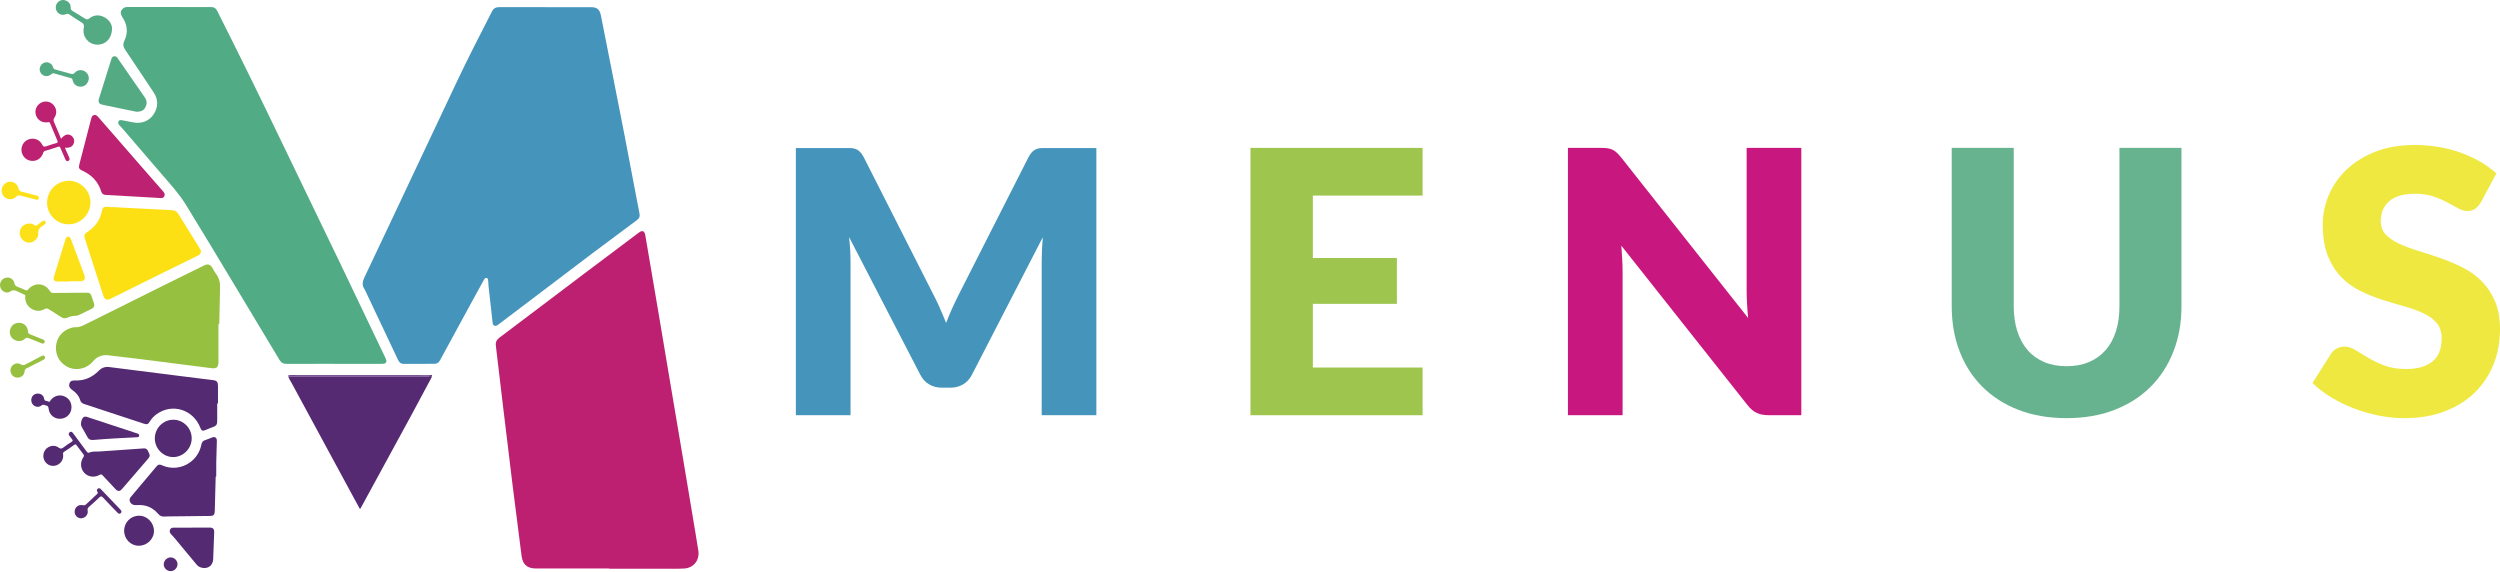
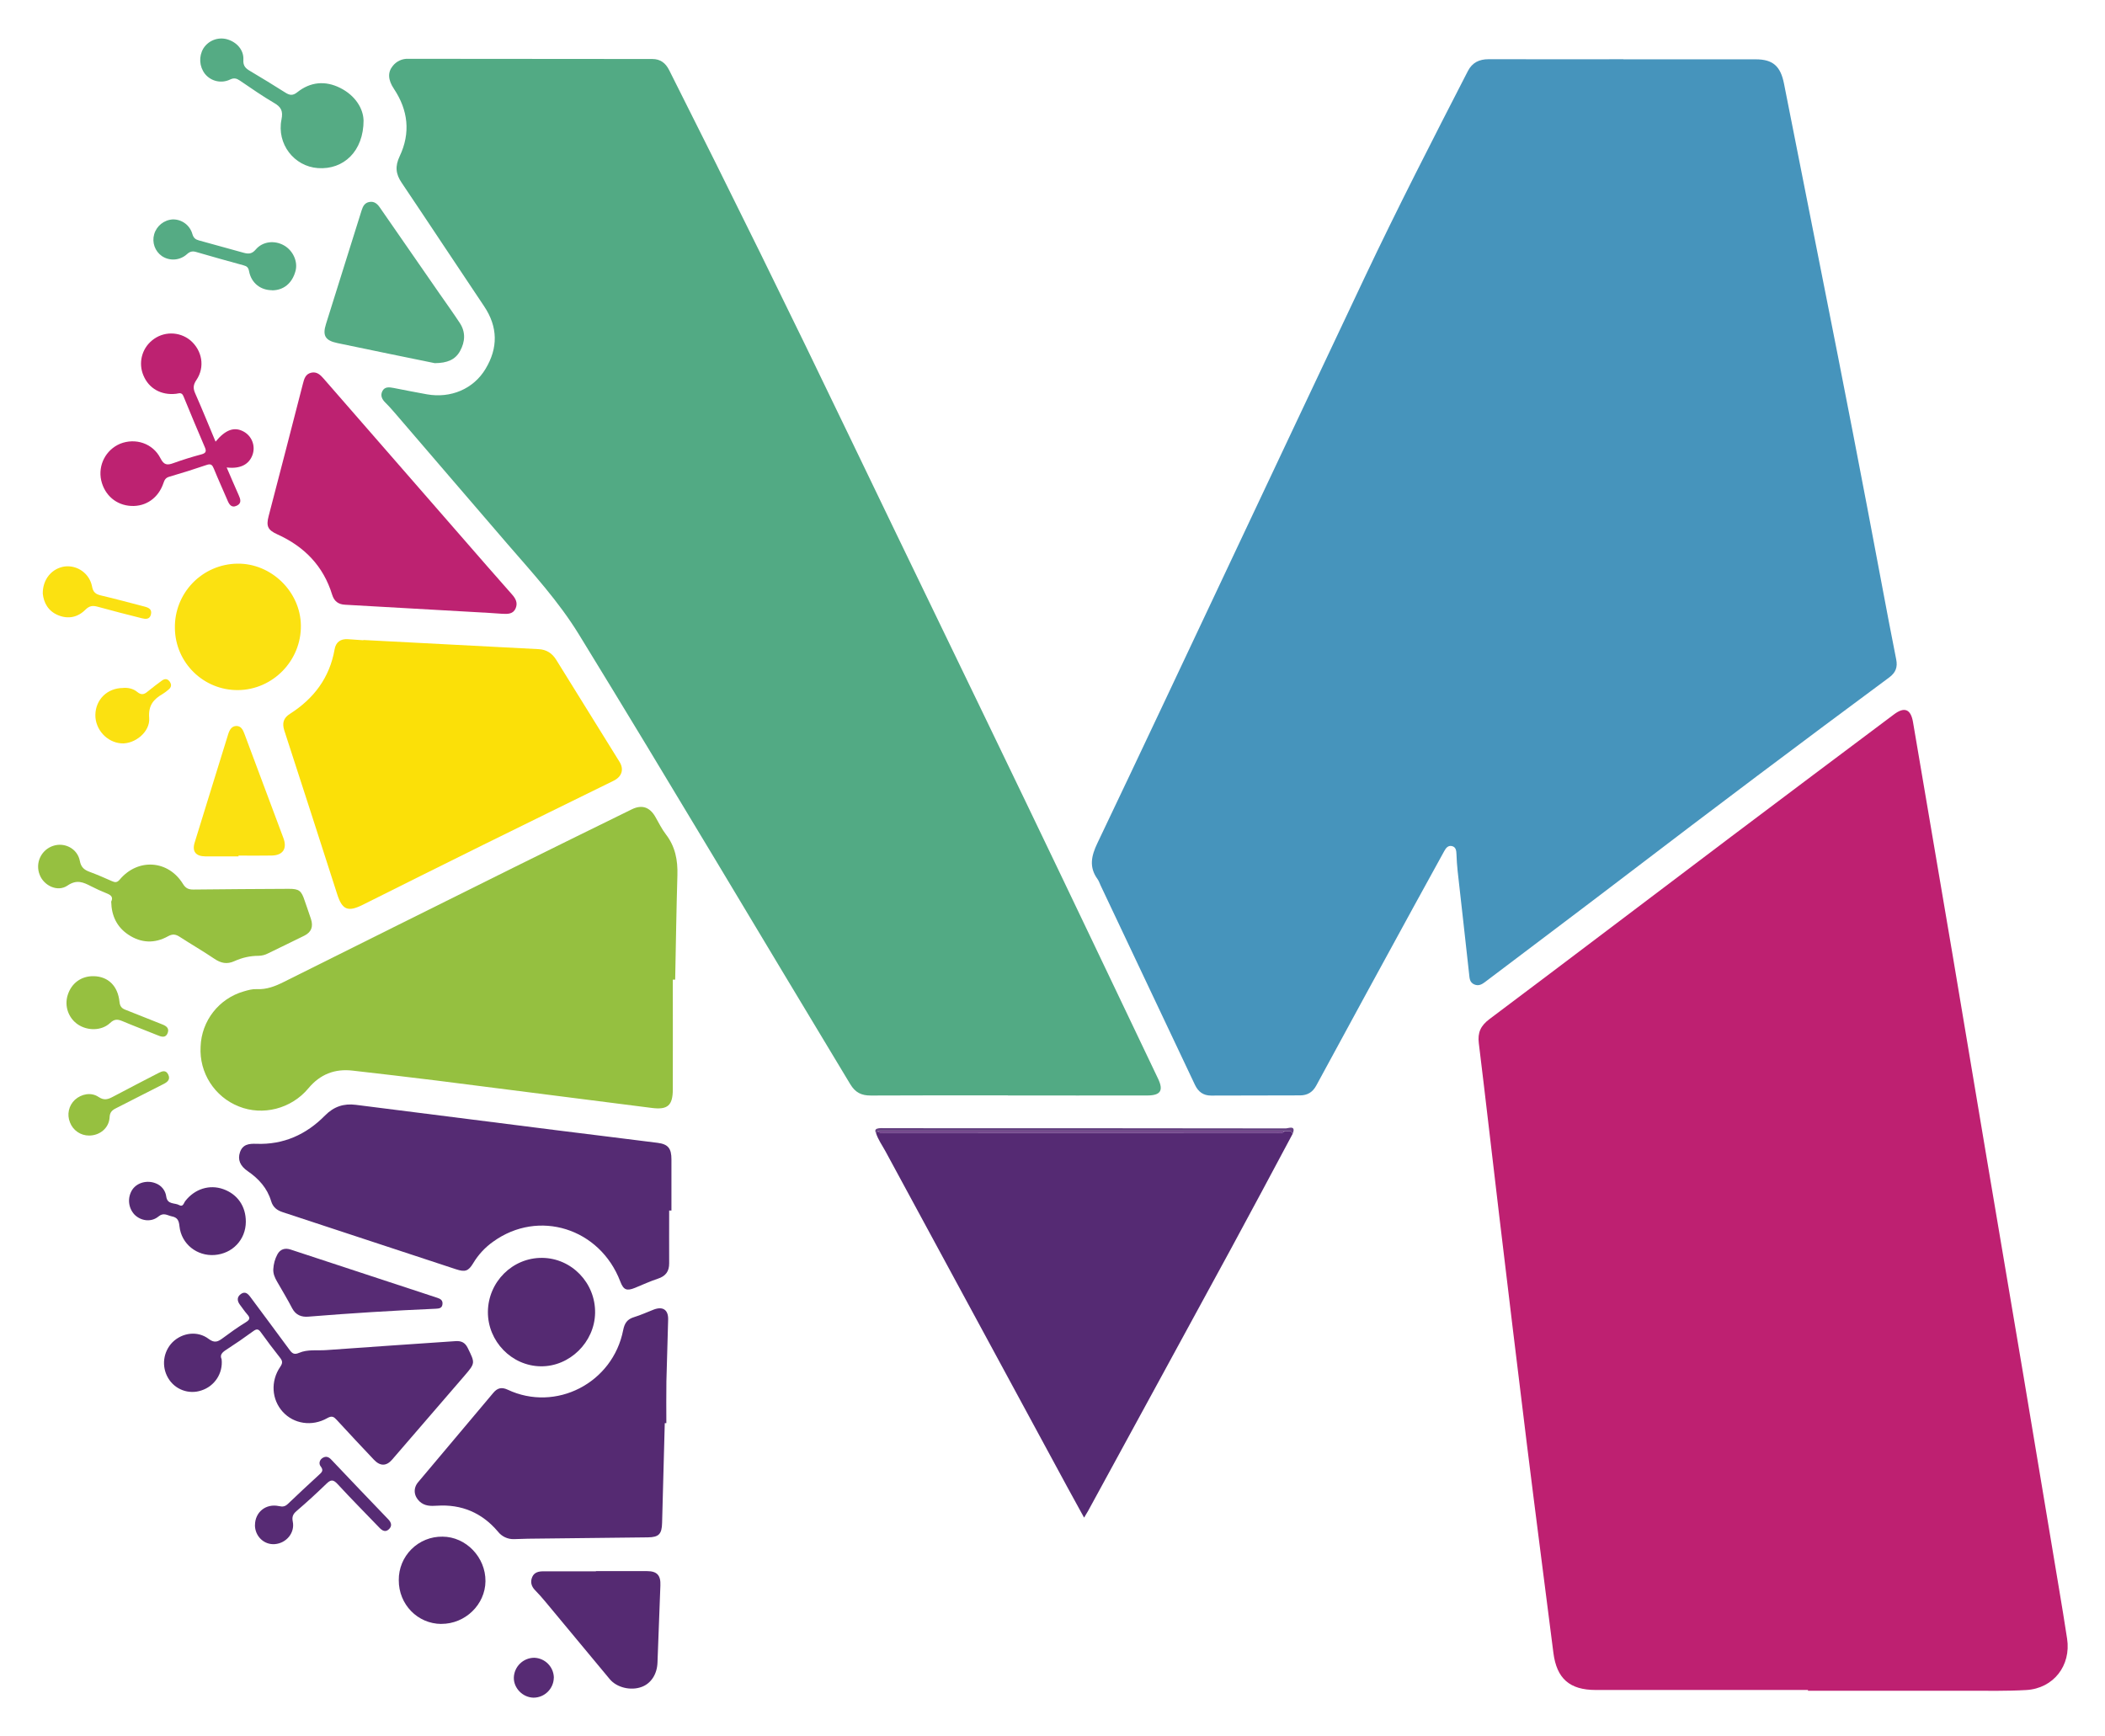
- <svg xmlns="http://www.w3.org/2000/svg" id="Layer_1" data-name="Layer 1" viewBox="0 0 1633.38 373.15">
-   <defs>
-     <style>
-       .cls-1 {
-         fill: #9ec54d;
-       }
- 
-       .cls-1, .cls-2, .cls-3, .cls-4, .cls-5, .cls-6, .cls-7, .cls-8, .cls-9, .cls-10, .cls-11, .cls-12, .cls-13, .cls-14, .cls-15, .cls-16, .cls-17, .cls-18, .cls-19 {
-         stroke-width: 0px;
-       }
- 
-       .cls-2 {
-         fill: #552a73;
-       }
- 
-       .cls-3 {
-         fill: #654080;
-       }
- 
-       .cls-4 {
-         fill: #96c03f;
-       }
- 
-       .cls-5 {
-         fill: #51ab84;
-       }
- 
-       .cls-6 {
-         fill: #542a73;
-       }
- 
-       .cls-7 {
-         fill: #542a72;
-       }
- 
-       .cls-8 {
-         fill: #54ab83;
-       }
- 
-       .cls-9 {
-         fill: #97c040;
-       }
- 
-       .cls-10 {
-         fill: #562b74;
-       }
- 
-       .cls-11 {
-         fill: #c91780;
-       }
- 
-       .cls-12 {
-         fill: #602c7e;
-       }
- 
-       .cls-13 {
-         fill: #be2071;
-       }
- 
-       .cls-14 {
-         fill: #eee840;
-       }
- 
-       .cls-15 {
-         fill: #4594bb;
-       }
- 
-       .cls-16 {
-         fill: #fce013;
-       }
- 
-       .cls-17 {
-         fill: #68b38f;
-       }
- 
-       .cls-18 {
-         fill: #bd2171;
-       }
- 
-       .cls-19 {
-         fill: #fce118;
-       }
-     </style>
-   </defs>
-   <g>
-     <path class="cls-15" d="M356.48,4.69c9.93,0,19.85,0,29.78,0,3.83,0,5.57,1.51,6.35,5.47,2.91,14.72,5.82,29.44,8.74,44.16,4.52,22.73,8.95,45.47,13.21,68.25,1.07,5.7,2.15,11.39,3.28,17.07.35,1.74-.1,2.96-1.56,4.05-19.83,14.67-39.53,29.5-59.14,44.47-10.52,8.03-21.1,15.97-31.65,23.96-.77.59-1.53,1.06-2.54.62-1.04-.46-1.05-1.37-1.15-2.33-.84-7.72-1.72-15.44-2.58-23.16-.14-1.27-.22-2.54-.27-3.82-.03-.8-.12-1.59-1.02-1.8-.89-.2-1.36.46-1.74,1.15-2.26,4.12-4.54,8.23-6.79,12.35-7.34,13.44-14.68,26.88-21.97,40.35-.82,1.51-1.99,2.21-3.63,2.22-6.68.02-13.35.03-20.03.04-1.77,0-2.9-.87-3.64-2.45-7.05-14.94-14.13-29.87-21.2-44.81-.22-.47-.38-.99-.68-1.41-1.97-2.7-1.42-5.22-.05-8.09,9.94-20.83,19.75-41.73,29.6-62.6,10.17-21.56,20.32-43.12,30.52-64.67,7.39-15.62,15.29-31,23.19-46.37.99-1.93,2.55-2.68,4.67-2.68,10.1.03,20.2.01,30.3.01h0Z" />
-     <path class="cls-13" d="M398,371.42c-15.91,0-31.81,0-47.72,0-5.89,0-8.79-2.57-9.53-8.36-1.98-15.59-4.01-31.17-5.94-46.76-2.14-17.32-4.22-34.65-6.29-51.98-1.53-12.78-2.97-25.57-4.54-38.35-.3-2.41.42-3.95,2.41-5.44,18.2-13.65,36.31-27.42,54.47-41.12,12.14-9.16,24.3-18.27,36.47-27.39,2.37-1.78,3.79-1.21,4.29,1.73,2.98,17.43,5.94,34.86,8.89,52.29,2.62,15.49,5.19,30.99,7.8,46.48,2.72,16.18,5.48,32.35,8.2,48.53,2.66,15.83,5.3,31.67,7.93,47.51.63,3.77,1.26,7.55,1.83,11.33.92,6.04-3.05,11.17-9.16,11.54-4.4.26-8.82.16-13.23.16-11.96.02-23.92,0-35.88,0v-.17Z" />
-     <path class="cls-5" d="M218.09,237.7c-10.27,0-20.55-.03-30.82.03-2.13.01-3.5-.66-4.65-2.57-20.36-33.71-40.43-67.6-61.03-101.16-4.55-7.42-10.4-13.79-16.05-20.33-8.38-9.71-16.72-19.46-25.08-29.18-.76-.88-1.52-1.76-2.35-2.57-.79-.77-1.2-1.64-.68-2.64.53-1.01,1.55-.86,2.48-.69,2.51.48,5.01,1,7.52,1.44,5.34.94,10.47-1.18,13.2-5.74,2.82-4.68,2.79-9.41-.33-14.06-6.21-9.25-12.33-18.55-18.55-27.79-1.34-1.98-1.51-3.7-.44-5.96,2.48-5.23,1.91-10.36-1.31-15.18-1.33-1.99-1.41-3.7-.25-5.12.89-1.11,2.06-1.62,3.5-1.61,18.28.02,36.57.03,54.85.04,1.84,0,3,.9,3.81,2.51,13.8,27.33,27.28,54.82,40.55,82.42,13.29,27.65,26.7,55.24,39.99,82.88,9.85,20.48,19.61,41.01,29.4,61.52,1.27,2.66.58,3.77-2.42,3.78-10.45.02-20.9,0-31.35,0v-.02Z" />
-     <path class="cls-4" d="M142.73,211.66c0,8.24.02,16.48,0,24.71-.01,3.58-1.15,4.6-4.66,4.16-16.16-2.05-32.32-4.13-48.48-6.17-6.27-.79-12.55-1.5-18.82-2.23-4.05-.47-7.35.81-10,3.99-3.84,4.61-10.27,6.22-15.62,4.07-5.5-2.21-8.88-7.49-8.61-13.44.27-5.91,4.06-10.78,9.71-12.44.94-.28,1.94-.56,2.89-.51,2.25.12,4.18-.65,6.12-1.62,17.17-8.57,34.35-17.13,51.54-25.66,8.88-4.41,17.79-8.78,26.69-13.15,2.25-1.11,4.01-.54,5.28,1.63.79,1.35,1.47,2.79,2.42,4.02,2.1,2.73,2.67,5.8,2.57,9.16-.23,7.83-.34,15.66-.5,23.49-.18,0-.36,0-.53,0Z" />
-     <path class="cls-2" d="M282.1,246.37c-4.62,8.63-9.2,17.27-13.88,25.87-10.68,19.65-21.4,39.27-32.1,58.91-.25.45-.53.89-.91,1.51-1.29-2.35-2.52-4.57-3.72-6.79-13.65-25.2-27.3-50.39-40.94-75.6-.74-1.37-1.68-2.64-2.14-4.15.13-.12.26-.25.4-.37.5.6,1.19.33,1.79.34,29.25.02,58.51.02,87.76,0,.66,0,1.4.29,1.97-.33.62.11,1.48-.46,1.77.62Z" />
-     <path class="cls-16" d="M73.14,135.28c13.14.69,26.29,1.37,39.43,2.06,1.76.09,3.03.92,3.96,2.43,4.72,7.64,9.46,15.26,14.2,22.89,1.06,1.7.57,3.35-1.32,4.28-9.72,4.79-19.46,9.54-29.17,14.34-9.1,4.5-18.18,9.02-27.25,13.56-3.34,1.67-4.61,1.13-5.74-2.4-3.94-12.28-7.9-24.56-11.89-36.83-.52-1.61-.2-2.79,1.25-3.71,5.39-3.43,8.95-8.13,10.07-14.54.28-1.59,1.33-2.38,2.99-2.26,1.16.08,2.31.16,3.47.24,0-.02,0-.03,0-.05Z" />
-     <path class="cls-6" d="M141.91,263.61c0,3.95-.02,7.89,0,11.84.01,1.82-.77,2.89-2.52,3.47-1.76.57-3.45,1.36-5.16,2.06-1.89.77-2.59.47-3.31-1.42-4.57-11.99-18.38-16.33-28.59-8.96-1.8,1.3-3.32,2.89-4.47,4.81-1.09,1.82-1.82,2.07-3.89,1.39-12.98-4.28-25.97-8.56-38.95-12.83-1.3-.43-2.2-1.1-2.62-2.5-.86-2.9-2.79-5.03-5.25-6.72-1.73-1.19-2.32-2.61-1.75-4.27.61-1.8,2.05-1.95,3.67-1.89,6.11.23,11.23-2.08,15.45-6.37,1.98-2.01,4.22-2.74,6.92-2.4,15.03,1.9,30.05,3.81,45.08,5.71,7.6.96,15.2,1.87,22.8,2.84,2.38.3,3.11,1.28,3.1,3.74-.01,3.83,0,7.66,0,11.49-.17,0-.34,0-.51,0Z" />
-     <path class="cls-7" d="M140.92,311.41c-.2,7.48-.41,14.96-.6,22.45-.06,2.49-.73,3.21-3.2,3.24-8.99.1-17.99.2-26.99.3-1.04.01-2.09.09-3.13.1-1.48.02-2.63-.55-3.61-1.71-3.57-4.22-8.16-6.17-13.68-5.81-1.43.09-2.77.11-3.91-.94-1.31-1.21-1.5-2.97-.35-4.34,5.63-6.71,11.29-13.4,16.92-20.11.9-1.08,1.86-1.34,3.21-.71,10.83,5.11,23.65-1.47,25.99-13.39.31-1.58.93-2.47,2.46-2.93,1.49-.45,2.92-1.11,4.38-1.68,2.06-.8,3.32.02,3.27,2.21-.1,4.64-.29,9.28-.39,13.92-.06,3.13-.01,6.26-.01,9.4-.12,0-.24,0-.36,0Z" />
-     <path class="cls-18" d="M100.27,129.12c-10.06-.57-20.65-1.18-31.25-1.77-1.52-.08-2.44-.79-2.9-2.27-1.98-6.45-6.27-10.83-12.34-13.57-2.13-.97-2.53-1.83-1.94-4.09,2.59-9.92,5.16-19.84,7.71-29.77.28-1.1.56-2.17,1.85-2.48,1.27-.3,2.07.48,2.81,1.33,10.48,12.02,20.95,24.05,31.44,36.07,3.62,4.15,7.23,8.31,10.89,12.43.85.95,1.36,1.91.86,3.13-.55,1.33-1.77,1.32-2.96,1.26-1.22-.07-2.43-.16-4.18-.28Z" />
-     <path class="cls-7" d="M41.27,297.07c.27,3.23-1.55,5.98-4.53,6.98-2.89.97-5.97-.18-7.52-2.82-1.52-2.58-1.09-5.95,1.01-8.02,2.2-2.16,5.63-2.63,8.12-.75,1.29.97,2.03.68,3.09-.1,1.72-1.28,3.47-2.54,5.3-3.66,1.02-.62.9-1.08.24-1.82-.57-.65-1.05-1.38-1.58-2.08-.66-.87-.73-1.76.2-2.43.93-.67,1.56-.11,2.15.69,2.92,3.97,5.9,7.9,8.8,11.88.6.82,1.07,1.12,2.11.67,1.97-.85,4.13-.47,6.2-.63,9.66-.71,19.34-1.34,29-2.01,1.31-.09,2.16.3,2.77,1.56,1.64,3.36,1.71,3.36-.76,6.23-5.41,6.3-10.84,12.57-16.26,18.85-1.3,1.51-2.7,1.51-4.12,0-2.79-2.95-5.57-5.92-8.32-8.91-.65-.71-1.08-1.02-2.13-.43-3.45,1.97-7.56,1.31-10.03-1.41-2.49-2.75-2.78-6.88-.55-10.13.59-.86.51-1.33-.09-2.07-1.48-1.86-2.89-3.77-4.29-5.7-.5-.69-.88-.83-1.65-.27-2.01,1.48-4.07,2.88-6.16,4.24-.88.57-1.46,1.14-1,2.11Z" />
-     <path class="cls-9" d="M16.42,194.17c.56-1.12-.1-1.55-1.02-1.92-1.18-.47-2.35-1-3.48-1.58-1.75-.9-3.21-1.59-5.31-.16-2.23,1.53-5.34.02-6.27-2.46-1.01-2.68.34-5.57,3.03-6.47,2.6-.87,5.5.63,6.02,3.4.28,1.46,1.02,2.01,2.23,2.46,1.68.62,3.34,1.34,4.98,2.07.72.32,1.17.35,1.76-.35,4.08-4.86,10.91-4.4,14.22.98.62,1.01,1.27,1.27,2.36,1.26,7.14-.08,14.27-.12,21.41-.16,2.34-.01,2.86.41,3.6,2.68.45,1.37.97,2.73,1.41,4.11.56,1.73.08,2.97-1.51,3.76-2.7,1.34-5.42,2.64-8.12,3.96-.69.34-1.4.56-2.17.56-1.89,0-3.71.42-5.4,1.19-1.69.78-3.05.47-4.53-.53-2.54-1.72-5.21-3.26-7.78-4.93-.91-.59-1.61-.7-2.65-.12-2.98,1.66-6.03,1.54-8.89-.35-2.61-1.73-3.8-4.28-3.87-7.39Z" />
-     <path class="cls-8" d="M89.2,73.02c-3.13-.64-6.82-1.39-10.5-2.15-3.8-.79-7.6-1.58-11.4-2.37-2.73-.57-3.39-1.67-2.56-4.3,2.68-8.51,5.36-17.02,8.01-25.54.3-.97.73-1.73,1.77-1.9,1.05-.18,1.74.4,2.31,1.22,4.45,6.44,8.91,12.87,13.37,19.3,1.55,2.24,3.15,4.45,4.64,6.73,1.33,2.04,1.19,4.19.05,6.27-1.09,1.99-2.91,2.71-5.67,2.74Z" />
-     <path class="cls-19" d="M44.92,146.55c-7.73.06-14.08-6.18-14.16-13.93-.09-7.96,6.1-14.37,14.01-14.51,7.62-.13,14.22,6.27,14.32,13.88.11,7.92-6.29,14.5-14.17,14.56Z" />
-     <path class="cls-7" d="M125.44,344.69c3.83,0,7.66,0,11.48,0,2.26,0,3.11.94,3.02,3.22-.23,5.79-.45,11.59-.66,17.38-.09,2.57-1.43,4.67-3.57,5.45-2.45.9-5.58.14-7.16-1.75-4.82-5.79-9.63-11.6-14.45-17.39-.74-.89-1.51-1.77-2.32-2.59-.88-.89-1.14-1.92-.65-3.02.45-1.02,1.42-1.26,2.48-1.25,3.94.01,7.89,0,11.83,0v-.05Z" />
-     <path class="cls-18" d="M39.91,90.67c2.25-2.72,4.22-3.39,6.28-2.28,1.86,1,2.73,3.22,2.04,5.21-.76,2.2-2.77,3.25-5.83,2.88.93,2.14,1.79,4.18,2.7,6.21.42.92.71,1.84-.41,2.38-1.25.6-1.74-.31-2.15-1.3-1-2.34-2.06-4.66-3.02-7.02-.34-.83-.64-1.18-1.62-.84-2.79.96-5.61,1.83-8.44,2.66-.8.24-1.04.73-1.28,1.43-1.13,3.34-3.92,5.29-7.23,5.13-3.36-.16-5.98-2.38-6.76-5.74-.78-3.39,1.06-6.96,4.24-8.24,3.45-1.39,7.39-.11,9.09,3.27.78,1.54,1.53,1.58,2.9,1.08,2.07-.75,4.17-1.4,6.3-1.97.99-.26,1.17-.66.8-1.54-1.63-3.84-3.27-7.67-4.83-11.53-.4-1-1.04-.62-1.69-.55-3.32.37-6.1-1.2-7.31-4.11-1.17-2.82-.41-5.94,1.91-7.88,2.51-2.1,6.19-2.11,8.64-.03,2.67,2.27,3.33,6.02,1.35,8.93-.72,1.07-.76,1.86-.27,2.98,1.56,3.53,3.01,7.11,4.58,10.86Z" />
-     <path class="cls-7" d="M113.34,274.24c6.64.05,12.02,5.65,11.91,12.39-.11,6.57-5.71,12.08-12.21,12-6.56-.08-11.94-5.64-11.89-12.26.06-6.73,5.53-12.18,12.18-12.13Z" />
-     <path class="cls-8" d="M73.19,18.36c.02,7.01-4.51,11.2-10.27,10.79-5.36-.38-9.29-5.44-8.19-10.93.38-1.89-.06-2.79-1.64-3.71-2.65-1.55-5.17-3.32-7.71-5.04-.73-.49-1.29-.67-2.19-.25-2.08.97-4.3.39-5.67-1.26-1.26-1.53-1.42-4.02-.36-5.71,1.12-1.77,3.29-2.63,5.27-2.09,2.21.6,3.87,2.42,3.73,4.64-.09,1.42.55,1.95,1.55,2.54,2.64,1.57,5.27,3.16,7.86,4.81.97.62,1.67.78,2.71-.06,2.95-2.35,6.29-2.65,9.63-.98,3.45,1.72,5.19,4.67,5.27,7.25Z" />
-     <path class="cls-19" d="M45.07,183.94c-2.49,0-4.99.01-7.48,0-2.13-.01-3.01-1.1-2.38-3.12,2.49-8.13,5.04-16.24,7.54-24.37.3-.98.8-1.8,1.82-1.83,1.06-.03,1.5.86,1.84,1.79,2.9,7.81,5.83,15.61,8.75,23.41.89,2.38-.1,3.89-2.62,3.94-2.49.05-4.99.01-7.48.01,0,.06,0,.11,0,.17Z" />
-     <path class="cls-10" d="M52.89,276.77c.07-1.17.37-2.3.92-3.31.63-1.17,1.7-1.51,2.97-1.09,10.99,3.62,21.98,7.24,32.98,10.85.74.24,1.27.57,1.17,1.44-.1.94-.79.98-1.53,1.02-9.55.46-19.1.96-28.64,1.78-1.51.13-2.81-.34-3.61-1.86-1.07-2.05-2.27-4.03-3.42-6.04-.5-.87-.9-1.75-.84-2.79Z" />
-     <path class="cls-7" d="M90.68,356.57c-5.34-.02-9.6-4.39-9.57-9.85.03-5.52,4.33-9.8,9.83-9.78,5.28.02,9.72,4.64,9.66,10.04-.06,5.25-4.56,9.6-9.92,9.58Z" />
-     <path class="cls-7" d="M46.71,266.11c-.01,4.02-2.97,7.17-7.01,7.48-3.97.3-7.49-2.46-7.91-6.45-.13-1.28-.43-1.98-1.73-2.24-1.01-.21-1.83-.93-2.99.03-1.62,1.35-3.95,1.02-5.39-.41-1.43-1.44-1.65-3.92-.5-5.61,1.1-1.62,3.36-2.21,5.28-1.43,1.38.56,2.16,1.63,2.36,3,.27,1.84,1.93,1.33,2.93,1.9.86.49,1.01-.5,1.36-.94,2.12-2.71,5.42-3.76,8.52-2.66,3.21,1.14,5.09,3.86,5.08,7.34Z" />
-     <path class="cls-8" d="M52.59,56.62c-2.6-.02-4.65-1.64-5.15-4.27-.16-.86-.5-1.14-1.26-1.34-3.57-.97-7.14-1.98-10.7-3.01-.81-.23-1.36-.07-2.01.51-1.66,1.46-3.95,1.57-5.63.43-1.57-1.07-2.27-3.06-1.74-4.9.56-1.91,2.28-3.29,4.2-3.35,1.91-.07,3.81,1.24,4.4,3.31.26.89.72,1.21,1.48,1.42,3.35.92,6.69,1.84,10.04,2.77,1.05.29,1.85.3,2.71-.72,1.57-1.86,4.25-2.13,6.35-.94,2.04,1.15,3.17,3.63,2.61,5.74-.73,2.77-2.7,4.39-5.31,4.37Z" />
-     <path class="cls-10" d="M48.77,334.36c0-2.92,2.44-4.93,5.4-4.29.84.18,1.36.11,1.98-.48,2.3-2.21,4.65-4.37,6.99-6.53.61-.56,1.16-.97.4-1.93-.47-.59-.29-1.49.51-1.94.69-.39,1.29-.2,1.85.4,4.27,4.5,8.55,9,12.86,13.47.75.78.86,1.55.08,2.25-.76.69-1.47.28-2.1-.39-3.13-3.27-6.33-6.47-9.39-9.8-1.01-1.1-1.57-1.02-2.57-.03-2.15,2.11-4.4,4.12-6.68,6.1-.78.68-1.05,1.28-.83,2.36.51,2.52-1.44,4.86-4.03,5.07-2.42.2-4.47-1.76-4.48-4.27Z" />
-     <path class="cls-9" d="M12.5,210.89c3.21.06,5.43,2.15,5.8,5.74.11,1.07.5,1.5,1.41,1.84,2.75,1.06,5.47,2.2,8.22,3.27.92.36,1.6.86,1.21,1.91-.41,1.11-1.27.94-2.16.57-2.68-1.09-5.39-2.11-8.05-3.23-1.05-.44-1.78-.49-2.74.42-1.9,1.79-5.07,1.81-7.27.32-2.11-1.44-3.03-4.1-2.27-6.58.83-2.69,3.06-4.32,5.85-4.26Z" />
-     <path class="cls-19" d="M1.05,124.89c-.05-3.28,2.06-5.74,4.96-6.15,2.73-.38,5.62,1.61,6.12,4.48.23,1.33.83,1.77,2.03,2.05,3.27.76,6.51,1.66,9.77,2.49.93.24,1.71.61,1.45,1.75-.27,1.19-1.22,1.09-2.09.87-3.32-.83-6.63-1.68-9.93-2.59-1.11-.31-1.86-.19-2.75.7-1.69,1.69-3.83,2.15-6.1,1.22-2.28-.94-3.24-2.84-3.46-4.84Z" />
-     <path class="cls-19" d="M19.1,146.06c1.07-.1,2.29.15,3.16.88,1.12.94,1.79.44,2.63-.27.93-.78,1.92-1.49,2.89-2.22.65-.49,1.27-.54,1.8.18.5.69.39,1.3-.26,1.82-.41.33-.81.67-1.25.93-2.11,1.21-3.32,2.61-3.09,5.44.25,3.11-3.22,5.9-6.25,5.71-3.25-.21-5.91-3.13-5.85-6.42.06-3.44,2.66-6.02,6.22-6.04Z" />
-     <path class="cls-9" d="M11.48,246.73c-1.92,0-3.59-1.14-4.31-2.95-.72-1.81-.28-3.87,1.11-5.1,1.47-1.31,3.64-1.75,5.31-.63,1.27.85,2.15.54,3.28-.07,3.37-1.81,6.78-3.53,10.17-5.3.84-.44,1.68-.76,2.21.31.54,1.08-.09,1.68-1.05,2.16-3.57,1.79-7.12,3.65-10.69,5.44-.89.45-1.38.91-1.44,2.06-.13,2.39-2.19,4.08-4.6,4.08Z" />
-     <path class="cls-3" d="M282.1,246.37c-.28-1.08-1.15-.5-1.77-.62-30.51,0-61.02,0-91.52,0-.13.12-.26.25-.4.37-.37-.7.05-.95.64-1.03.46-.06.93-.02,1.39-.02,30.04,0,60.07,0,90.11.05.62,0,2.42-.83,1.55,1.26Z" />
-     <path class="cls-10" d="M115.97,368.67c-.03,2.47-2.15,4.55-4.59,4.48-2.41-.06-4.43-2.12-4.4-4.48.03-2.47,2.17-4.55,4.6-4.49,2.41.06,4.42,2.12,4.4,4.49Z" />
-     <path class="cls-12" d="M188.81,245.75c30.51,0,61.02,0,91.52,0-.57.62-1.31.33-1.97.33-29.25.01-58.51.01-87.76,0-.6,0-1.29.27-1.79-.34Z" />
-   </g>
-   <g>
-     <path class="cls-15" d="M613.87,200.9c1.48,3.28,2.9,6.64,4.26,10.08,1.36-3.52,2.8-6.94,4.31-10.26,1.52-3.32,3.08-6.54,4.68-9.66l44.83-88.32c.8-1.52,1.62-2.7,2.46-3.54.84-.84,1.78-1.46,2.82-1.86,1.04-.4,2.22-.6,3.54-.6h35.54v174.54h-35.72v-100.46c0-4.87.24-10.15.72-15.82l-46.27,89.79c-1.44,2.8-3.38,4.91-5.81,6.35-2.44,1.44-5.21,2.16-8.33,2.16h-5.51c-3.12,0-5.9-.72-8.33-2.16-2.44-1.44-4.38-3.56-5.81-6.35l-46.51-89.91c.32,2.8.56,5.57.72,8.33.16,2.76.24,5.29.24,7.61v100.46h-35.72V96.74h35.54c1.32,0,2.5.2,3.54.6,1.04.4,1.98,1.02,2.82,1.86s1.66,2.02,2.46,3.54l44.96,88.68c1.6,3.04,3.14,6.2,4.62,9.48Z" />
-     <path class="cls-1" d="M929.45,96.62v31.17h-71.69v40.76h54.9v29.97h-54.9v41.6h71.69v31.17h-112.45V96.62h112.45Z" />
-     <path class="cls-11" d="M1050.17,96.86c1.2.16,2.28.46,3.24.9.96.44,1.88,1.06,2.76,1.86.88.8,1.88,1.88,3,3.24l82.96,104.89c-.32-3.36-.56-6.61-.72-9.77-.16-3.16-.24-6.13-.24-8.93v-92.43h35.72v174.66h-21.1c-3.12,0-5.75-.48-7.91-1.44s-4.24-2.72-6.23-5.27l-82.36-104.06c.24,3.04.44,6.01.6,8.93.16,2.92.24,5.66.24,8.21v93.63h-35.72V96.62h21.34c1.76,0,3.24.08,4.44.24Z" />
-     <path class="cls-17" d="M1350.22,239.27c5.43,0,10.29-.9,14.57-2.7,4.27-1.8,7.89-4.38,10.85-7.73,2.96-3.36,5.21-7.45,6.77-12.29,1.56-4.83,2.34-10.33,2.34-16.48v-103.46h40.52v103.46c0,10.71-1.74,20.54-5.22,29.49-3.48,8.95-8.45,16.66-14.93,23.14-6.47,6.47-14.35,11.51-23.62,15.1-9.27,3.6-19.7,5.39-31.29,5.39s-22.14-1.8-31.41-5.39c-9.27-3.6-17.14-8.63-23.62-15.1-6.47-6.47-11.43-14.19-14.87-23.14-3.44-8.95-5.15-18.78-5.15-29.49v-103.46h40.52v103.34c0,6.16.78,11.65,2.34,16.48,1.56,4.84,3.82,8.95,6.77,12.35,2.96,3.4,6.57,5.99,10.85,7.79,4.27,1.8,9.13,2.7,14.56,2.7Z" />
-     <path class="cls-14" d="M1620.91,132.1c-1.2,1.92-2.46,3.36-3.78,4.32-1.32.96-3.02,1.44-5.1,1.44-1.84,0-3.82-.58-5.93-1.74-2.12-1.16-4.52-2.46-7.19-3.9-2.68-1.44-5.74-2.74-9.17-3.9-3.44-1.16-7.35-1.74-11.75-1.74-7.59,0-13.25,1.62-16.96,4.86-3.72,3.24-5.57,7.61-5.57,13.13,0,3.52,1.12,6.43,3.36,8.75,2.24,2.32,5.17,4.32,8.81,5.99,3.64,1.68,7.79,3.22,12.47,4.62,4.68,1.4,9.45,2.96,14.33,4.68,4.87,1.72,9.65,3.74,14.32,6.05,4.68,2.32,8.83,5.27,12.47,8.87,3.64,3.6,6.57,7.97,8.81,13.13,2.24,5.15,3.36,11.37,3.36,18.64,0,8.07-1.4,15.63-4.2,22.66-2.8,7.03-6.85,13.17-12.17,18.4-5.32,5.24-11.87,9.35-19.66,12.35-7.79,3-16.64,4.5-26.55,4.5-5.43,0-10.97-.56-16.6-1.68s-11.09-2.7-16.36-4.73c-5.27-2.04-10.23-4.45-14.86-7.25-4.64-2.8-8.67-5.91-12.11-9.35l11.99-18.94c.88-1.44,2.12-2.6,3.72-3.48,1.6-.88,3.32-1.32,5.15-1.32,2.4,0,4.81.76,7.25,2.28,2.44,1.52,5.19,3.2,8.27,5.04,3.08,1.84,6.61,3.52,10.61,5.04,3.99,1.52,8.71,2.28,14.15,2.28,7.35,0,13.07-1.62,17.14-4.85,4.08-3.24,6.11-8.37,6.11-15.4,0-4.08-1.12-7.39-3.36-9.95-2.24-2.56-5.18-4.68-8.81-6.35-3.64-1.68-7.77-3.16-12.41-4.44-4.64-1.28-9.39-2.7-14.27-4.26-4.88-1.56-9.63-3.48-14.27-5.75-4.64-2.28-8.77-5.27-12.41-8.99-3.64-3.72-6.58-8.35-8.81-13.91-2.24-5.55-3.36-12.41-3.36-20.56,0-6.55,1.32-12.95,3.96-19.18,2.64-6.23,6.51-11.79,11.63-16.66,5.11-4.87,11.39-8.77,18.82-11.69,7.43-2.92,15.94-4.38,25.54-4.38,5.35,0,10.57.42,15.64,1.26,5.07.84,9.89,2.08,14.45,3.72,4.55,1.64,8.81,3.6,12.77,5.87,3.96,2.28,7.49,4.86,10.61,7.73l-10.07,18.82Z" />
-   </g>
+ <svg xmlns="http://www.w3.org/2000/svg" width="890" height="734" viewBox="554.48 230.72 889.76 733.52">
+   <path fill="#4694bc" d="M1240.65 255.66h55.97c7.2 0 10.47 2.84 11.94 10.29q8.2 41.5 16.43 83c8.5 42.73 16.82 85.47 24.83 128.29a3000 3000 0 0 0 6.16 32.08c.66 3.27-.18 5.57-2.93 7.62a9191 9191 0 0 0-111.16 83.59c-19.77 15.1-39.66 30.01-59.5 45.03-1.44 1.11-2.87 2-4.77 1.17-1.95-.87-1.97-2.58-2.16-4.38-1.58-14.51-3.23-29.02-4.85-43.53a100 100 0 0 1-.5-7.18c-.06-1.5-.23-3-1.92-3.39-1.67-.37-2.56.87-3.27 2.16-4.25 7.75-8.54 15.47-12.76 23.22-13.8 25.26-27.6 50.52-41.3 75.84-1.54 2.84-3.74 4.15-6.82 4.17l-37.65.08c-3.33 0-5.46-1.63-6.85-4.6-13.25-28.09-26.56-56.15-39.84-84.23-.42-.89-.72-1.86-1.28-2.65-3.7-5.08-2.67-9.81-.1-15.2 18.69-39.16 37.13-78.45 55.64-117.68 19.12-40.52 38.2-81.05 57.37-121.56 13.89-29.35 28.74-58.26 43.59-87.16 1.86-3.62 4.8-5.03 8.78-5.03 18.98.05 37.96.01 56.95.01Zm0 0" />
+   <path fill="#be2071" d="M1318.7 945H1229c-11.08 0-16.53-4.84-17.92-15.72-3.72-29.3-7.54-58.59-11.17-87.9-4.02-32.55-7.93-65.13-11.82-97.7-2.87-24.02-5.58-48.06-8.53-72.09-.56-4.52.79-7.42 4.53-10.22 34.21-25.66 68.25-51.54 102.39-77.3 22.81-17.2 45.67-34.33 68.55-51.48q6.66-5.02 8.06 3.26 8.4 49.14 16.71 98.28c4.92 29.12 9.75 58.25 14.66 87.37 5.11 30.41 10.3 60.8 15.41 91.22q7.5 44.64 14.91 89.3c1.18 7.09 2.37 14.2 3.44 21.3 1.73 11.35-5.73 21-17.22 21.7-8.27.48-16.58.3-24.87.3-22.48.03-44.96 0-67.44 0Zm0 0" />
+   <path fill="#52aa84" d="M980.52 693.64c-19.3 0-38.63-.05-57.93.06-4 .02-6.58-1.24-8.74-4.83-38.27-63.36-76-127.07-114.71-190.15-8.56-13.94-19.55-25.92-30.18-38.2-15.75-18.26-31.42-36.59-47.14-54.86-1.43-1.65-2.85-3.3-4.41-4.83-1.49-1.45-2.26-3.08-1.28-4.96 1-1.9 2.91-1.62 4.66-1.3 4.72.9 9.42 1.88 14.14 2.7 10.03 1.78 19.68-2.21 24.8-10.78 5.3-8.8 5.25-17.69-.61-26.43-11.67-17.38-23.18-34.87-34.87-52.24-2.52-3.72-2.84-6.95-.83-11.2 4.66-9.83 3.6-19.47-2.46-28.53q-3.75-5.62-.47-9.63a7.9 7.9 0 0 1 6.58-3.02q51.55.06 103.1.08c3.46 0 5.64 1.69 7.16 4.71a8889 8889 0 0 1 76.22 154.92c24.98 51.98 50.19 103.83 75.17 155.8 18.51 38.48 36.86 77.07 55.26 115.63 2.39 5 1.09 7.08-4.55 7.1-19.64.04-39.29 0-58.93 0v-.04Zm0 0" />
+   <path fill="#95c040" d="M838.87 644.7c0 15.49.04 30.98 0 46.44-.02 6.74-2.16 8.65-8.76 7.82-30.38-3.85-60.75-7.76-91.13-11.6-11.78-1.48-23.59-2.81-35.37-4.18-7.61-.9-13.82 1.52-18.8 7.5-7.21 8.66-19.3 11.69-29.36 7.64a25.6 25.6 0 0 1-16.18-25.26 25.2 25.2 0 0 1 18.25-23.38c1.77-.53 3.65-1.05 5.43-.96 4.23.23 7.86-1.22 11.5-3.04q48.42-24.17 96.89-48.24 25.05-12.41 50.16-24.71c4.23-2.09 7.54-1.02 9.93 3.06 1.48 2.54 2.76 5.25 4.55 7.56 3.94 5.13 5.02 10.9 4.83 17.21-.43 14.72-.64 29.44-.94 44.16h-1Zm0 0" />
+   <path fill="#552a73" d="M1100.84 709.94c-8.68 16.22-17.3 32.46-26.09 48.63-20.07 36.93-40.23 73.81-60.34 110.73-.47.84-1 1.67-1.7 2.84-2.43-4.42-4.75-8.6-7-12.76q-38.5-71.04-76.95-142.1c-1.4-2.58-3.16-4.97-4.03-7.8l.75-.7c.95 1.12 2.24.61 3.37.63q82.48.06 164.96 0c1.24 0 2.63.55 3.7-.62 1.17.21 2.78-.86 3.33 1.17Zm0 0" />
+   <path fill="#fbe008" d="m708.07 501.13 74.11 3.87c3.3.17 5.7 1.73 7.45 4.57q13.32 21.52 26.69 43.02c1.99 3.2 1.07 6.3-2.49 8.05-18.27 9-36.58 17.93-54.83 26.95a11570 11570 0 0 0-51.22 25.5c-6.28 3.13-8.66 2.12-10.78-4.52a18526 18526 0 0 0-22.36-69.23c-.97-3.02-.37-5.24 2.36-6.97 10.13-6.45 16.82-15.28 18.92-27.33.53-2.99 2.5-4.47 5.62-4.25l6.53.45Zm0 0" />
+   <path fill="#552b73" d="M837.33 742.35c0 7.42-.04 14.83 0 22.25.02 3.42-1.45 5.44-4.74 6.52s-6.48 2.56-9.7 3.88c-3.55 1.44-4.86.88-6.22-2.67-8.59-22.54-34.54-30.7-53.74-16.85a30 30 0 0 0-8.4 9.05c-2.05 3.42-3.42 3.89-7.31 2.61L674 743.02c-2.44-.8-4.13-2.06-4.92-4.7-1.62-5.45-5.24-9.45-9.87-12.63q-4.89-3.34-3.29-8.02c1.15-3.38 3.86-3.67 6.9-3.56 11.48.44 21.11-3.9 29.04-11.97 3.73-3.78 7.93-5.15 13.01-4.51l84.74 10.73c14.28 1.8 28.57 3.52 42.85 5.34 4.47.57 5.84 2.4 5.83 7.03v21.6h-.96Zm0 0" />
+   <path fill="#552a72" d="M835.47 832.2q-.58 21.07-1.13 42.2c-.11 4.67-1.37 6.03-6.02 6.08q-25.34.3-50.73.57c-1.95.02-3.93.16-5.88.18a8.3 8.3 0 0 1-6.78-3.21c-6.72-7.93-15.34-11.6-25.72-10.92-2.69.17-5.2.2-7.35-1.77-2.46-2.27-2.82-5.58-.66-8.15 10.59-12.62 21.23-25.2 31.8-37.8 1.7-2.04 3.5-2.52 6.04-1.34 20.36 9.6 44.46-2.76 48.85-25.17.59-2.97 1.75-4.64 4.63-5.5 2.8-.85 5.49-2.1 8.23-3.16 3.87-1.5 6.24.04 6.15 4.15-.19 8.72-.55 17.44-.74 26.16-.1 5.89-.02 11.77-.02 17.68Zm0 0" />
+   <path fill="#bd2271" d="M759.06 489.55c-18.9-1.07-38.81-2.22-58.74-3.33-2.86-.15-4.59-1.48-5.45-4.26-3.72-12.13-11.78-20.36-23.2-25.51-4-1.82-4.75-3.44-3.64-7.69q7.3-27.96 14.49-55.96c.53-2.06 1.05-4.07 3.48-4.66 2.39-.56 3.89.9 5.28 2.5l59.1 67.8c6.8 7.8 13.58 15.62 20.46 23.37 1.6 1.78 2.56 3.59 1.62 5.88-1.03 2.5-3.32 2.48-5.56 2.37-2.3-.13-4.57-.3-7.86-.53Zm0 0" />
+   <path fill="#552a72" d="M648.16 805.24a12.4 12.4 0 0 1-8.52 13.12 11.85 11.85 0 0 1-14.13-5.3 12.5 12.5 0 0 1 1.9-15.08c4.13-4.05 10.58-4.94 15.26-1.4 2.43 1.82 3.82 1.27 5.81-.2 3.23-2.4 6.52-4.77 9.96-6.87 1.92-1.17 1.7-2.03.45-3.42-1.07-1.23-1.97-2.6-2.97-3.91-1.24-1.64-1.37-3.31.38-4.57s2.93-.2 4.04 1.3c5.49 7.46 11.09 14.84 16.54 22.32 1.13 1.55 2.01 2.11 3.97 1.27 3.7-1.6 7.76-.89 11.65-1.19 18.16-1.33 36.36-2.52 54.51-3.78 2.46-.17 4.06.57 5.2 2.93 3.1 6.32 3.22 6.32-1.42 11.72-10.17 11.84-20.38 23.62-30.56 35.43-2.44 2.84-5.08 2.84-7.75 0a1625 1625 0 0 1-15.64-16.75c-1.22-1.34-2.03-1.92-4-.8-6.48 3.7-14.21 2.46-18.85-2.66-4.69-5.17-5.23-12.93-1.04-19.04 1.11-1.62.96-2.5-.16-3.9a291 291 0 0 1-8.07-10.7c-.94-1.3-1.65-1.56-3.1-.51a241 241 0 0 1-11.58 7.97c-1.65 1.07-2.74 2.14-1.88 3.96Zm0 0" />
+   <path fill="#96c040" d="M601.45 611.82c1.05-2.1-.19-2.91-1.91-3.6a76 76 0 0 1-6.55-2.98c-3.29-1.69-6.03-2.99-9.98-.3-4.19 2.88-10.04.04-11.78-4.62a9.24 9.24 0 0 1 5.7-12.16c4.88-1.64 10.33 1.18 11.3 6.39.53 2.74 1.92 3.78 4.2 4.62 3.16 1.17 6.28 2.52 9.36 3.9 1.35.6 2.2.65 3.3-.66 7.68-9.14 20.52-8.28 26.73 1.84 1.17 1.9 2.4 2.38 4.44 2.37 13.42-.16 26.83-.23 40.25-.3 4.4-.02 5.37.77 6.76 5.03.85 2.58 1.83 5.13 2.65 7.73 1.06 3.25.15 5.58-2.83 7.06-5.08 2.52-10.2 4.97-15.27 7.45a9 9 0 0 1-4.08 1.05c-3.55 0-6.97.79-10.15 2.24s-5.73.88-8.51-1c-4.78-3.23-9.8-6.13-14.63-9.26-1.7-1.11-3.02-1.32-4.98-.23-5.6 3.12-11.33 2.9-16.7-.66-4.91-3.25-7.15-8.04-7.28-13.89Zm0 0" />
+   <path fill="#55ab84" d="M738.25 384.1c-5.88-1.2-12.82-2.61-19.73-4.04l-21.43-4.45c-5.13-1.07-6.38-3.15-4.81-8.09q7.56-24 15.05-48c.56-1.82 1.37-3.25 3.33-3.57 1.97-.34 3.27.75 4.34 2.29l25.13 36.28c2.92 4.2 5.92 8.36 8.73 12.64 2.5 3.84 2.23 7.88.09 11.8-2.05 3.73-5.47 5.09-10.66 5.14Zm0 0" />
+   <path fill="#fbe111" d="M655.02 522.31a26.46 26.46 0 0 1-26.61-26.18 26.73 26.73 0 0 1 26.33-27.27c14.32-.25 26.73 11.78 26.92 26.09.2 14.88-11.83 27.25-26.64 27.36" />
+   <path fill="#552a72" d="M806.37 894.75h21.58c4.25 0 5.85 1.77 5.67 6.05q-.64 16.34-1.23 32.67c-.18 4.83-2.7 8.78-6.71 10.24-4.61 1.7-10.5.27-13.46-3.28l-27.17-32.7a76 76 0 0 0-4.35-4.86c-1.66-1.67-2.15-3.6-1.23-5.68.85-1.92 2.67-2.37 4.67-2.35h22.23Zm0 0" />
+   <path fill="#bd2271" d="M645.6 417.28c4.23-5.12 7.94-6.37 11.8-4.29a8.1 8.1 0 0 1 3.84 9.8c-1.43 4.13-5.2 6.1-10.95 5.4 1.74 4.03 3.36 7.86 5.07 11.68.79 1.73 1.34 3.46-.77 4.47-2.35 1.13-3.27-.58-4.04-2.44-1.88-4.4-3.87-8.76-5.68-13.2-.64-1.56-1.2-2.21-3.05-1.57a352 352 0 0 1-15.86 5c-1.5.45-1.95 1.37-2.4 2.69-2.13 6.27-7.37 9.94-13.6 9.64-6.31-.3-11.23-4.48-12.7-10.8a13.6 13.6 0 0 1 7.97-15.48c6.48-2.61 13.9-.2 17.09 6.15 1.46 2.89 2.87 2.97 5.45 2.03q5.84-2.1 11.84-3.7c1.86-.5 2.2-1.25 1.5-2.9-3.06-7.22-6.15-14.42-9.08-21.67-.75-1.88-1.95-1.17-3.17-1.04-6.24.7-11.47-2.25-13.74-7.72a12.7 12.7 0 0 1 3.59-14.81 12.7 12.7 0 0 1 16.24-.06c5.01 4.27 6.26 11.31 2.53 16.79-1.35 2-1.43 3.5-.5 5.6 2.93 6.63 5.65 13.36 8.6 20.4Zm0 0" />
+   <path fill="#552a72" d="M783.63 762.33c12.48.1 22.6 10.62 22.39 23.29-.21 12.34-10.74 22.7-22.96 22.55-12.33-.15-22.44-10.6-22.35-23.04.12-12.65 10.4-22.9 22.9-22.8Zm0 0" />
+   <path fill="#55ab84" d="M708.16 281.36c.04 13.18-8.48 21.05-19.3 20.28-10.08-.71-17.47-10.23-15.4-20.54.72-3.56-.11-5.25-3.08-6.98-4.98-2.9-9.72-6.24-14.5-9.47-1.37-.92-2.42-1.26-4.11-.47a8.75 8.75 0 0 1-10.66-2.37 9.6 9.6 0 0 1-.68-10.73 9 9 0 0 1 9.91-3.93c4.16 1.13 7.27 4.55 7.01 8.72-.17 2.67 1.04 3.67 2.92 4.77q7.45 4.42 14.77 9.05c1.82 1.16 3.14 1.46 5.1-.12 5.54-4.41 11.82-4.98 18.1-1.84 6.48 3.23 9.75 8.78 9.9 13.63Zm0 0" />
+   <path fill="#fbe111" d="M655.3 592.6h-14.06c-4-.03-5.65-2.07-4.47-5.87 4.68-15.28 9.47-30.53 14.17-45.8.57-1.85 1.5-3.4 3.42-3.45 2-.05 2.82 1.62 3.46 3.37q8.2 22.01 16.45 44c1.67 4.47-.19 7.31-4.93 7.4-4.68.1-9.38.02-14.05.02zm0 0" />
+   <path fill="#572b74" d="M670 767.08c.13-2.2.7-4.32 1.73-6.22 1.18-2.2 3.2-2.84 5.58-2.05l62 20.4c1.39.45 2.38 1.07 2.2 2.7-.2 1.77-1.49 1.84-2.88 1.92a1427 1427 0 0 0-53.83 3.35c-2.84.24-5.29-.64-6.8-3.5-2-3.85-4.26-7.57-6.42-11.35-.94-1.64-1.69-3.3-1.58-5.25" />
+   <path fill="#552a72" d="M741.04 917.08c-10.04-.04-18.05-8.25-18-18.51a18.2 18.2 0 0 1 18.48-18.39c9.93.04 18.27 8.72 18.16 18.87-.11 9.87-8.57 18.05-18.64 18.01Zm-82.65-170.03c-.02 7.55-5.59 13.47-13.18 14.06-7.46.56-14.08-4.63-14.87-12.13-.24-2.4-.8-3.72-3.25-4.2-1.9-.4-3.44-1.76-5.62.05-3.05 2.54-7.43 1.92-10.13-.78a8.6 8.6 0 0 1-.94-10.54c2.06-3.05 6.31-4.15 9.92-2.69a6.9 6.9 0 0 1 4.44 5.64c.5 3.46 3.63 2.5 5.5 3.58 1.62.92 1.9-.95 2.56-1.77 3.99-5.1 10.2-7.07 16.02-5 6.03 2.14 9.57 7.25 9.55 13.8Zm0 0" />
+   <path fill="#55ab84" d="M669.44 353.27c-4.89-.03-8.74-3.08-9.68-8.02-.3-1.62-.94-2.14-2.37-2.52q-10.07-2.74-20.11-5.66c-1.53-.43-2.56-.13-3.78.96a8.6 8.6 0 0 1-10.58.81 8.4 8.4 0 0 1-3.28-9.21 8.7 8.7 0 0 1 7.9-6.3 8.46 8.46 0 0 1 8.27 6.22c.5 1.68 1.35 2.28 2.78 2.67q9.44 2.59 18.87 5.21c1.98.55 3.48.56 5.1-1.35 2.95-3.5 7.99-4 11.94-1.77 3.83 2.16 5.95 6.82 4.9 10.79-1.37 5.2-5.08 8.25-9.98 8.21Zm0 0" />
+   <path fill="#572b74" d="M662.26 875.33c0-5.49 4.58-9.26 10.15-8.06 1.58.34 2.55.2 3.72-.9 4.32-4.16 8.74-8.22 13.14-12.28 1.14-1.05 2.18-1.82.75-3.63-.88-1.1-.54-2.8.96-3.64 1.3-.73 2.42-.38 3.48.75q12.03 12.7 24.17 25.32c1.4 1.47 1.62 2.91.15 4.23-1.43 1.3-2.76.52-3.95-.74-5.88-6.14-11.9-12.16-17.65-18.42-1.9-2.07-2.95-1.91-4.83-.05a277 277 0 0 1-12.56 11.47c-1.46 1.27-1.97 2.4-1.56 4.43.97 4.74-2.7 9.14-7.57 9.53-4.55.37-8.4-3.3-8.42-8.03Zm0 0" />
+   <path fill="#96c040" d="M594.08 643.25c6.04.11 10.2 4.04 10.9 10.79.21 2.01.95 2.82 2.65 3.46 5.17 2 10.29 4.13 15.46 6.14 1.73.68 3 1.62 2.27 3.6-.77 2.08-2.39 1.76-4.06 1.06-5.04-2.04-10.13-3.96-15.13-6.07-1.97-.82-3.35-.91-5.15.8-3.57 3.36-9.53 3.4-13.66.6a11 11 0 0 1-4.27-12.37c1.56-5.06 5.75-8.12 11-8.01m0 0" />
+   <path fill="#fbe111" d="M572.56 481.6c-.1-6.17 3.87-10.79 9.32-11.56a10.53 10.53 0 0 1 11.5 8.42c.44 2.5 1.57 3.33 3.82 3.85 6.15 1.43 12.24 3.12 18.37 4.69 1.75.45 3.21 1.14 2.72 3.29-.5 2.23-2.29 2.04-3.93 1.63a794 794 0 0 1-18.66-4.87c-2.09-.58-3.5-.35-5.17 1.32-3.18 3.17-7.2 4.04-11.46 2.29-4.3-1.77-6.1-5.34-6.51-9.1Zm33.93 39.8c2.01-.2 4.3.28 5.94 1.65 2.1 1.76 3.36.83 4.94-.51 1.75-1.47 3.61-2.8 5.43-4.17 1.22-.92 2.4-1.02 3.39.33.94 1.3.73 2.45-.5 3.42-.76.63-1.51 1.26-2.34 1.75-3.97 2.28-6.24 4.9-5.81 10.23.47 5.85-6.05 11.09-11.75 10.73-6.1-.4-11.1-5.88-11-12.06.12-6.47 5-11.32 11.7-11.36Zm0 0" />
+   <path fill="#96c040" d="M592.16 710.62a8.6 8.6 0 0 1-8.1-5.55 8.6 8.6 0 0 1 2.09-9.58c2.76-2.47 6.84-3.3 9.98-1.19 2.39 1.6 4.04 1.02 6.17-.13 6.33-3.4 12.74-6.63 19.11-9.96 1.58-.83 3.16-1.43 4.16.58 1.01 2.03-.17 3.16-1.98 4.06-6.7 3.36-13.38 6.86-20.09 10.23-1.67.84-2.6 1.7-2.7 3.87-.25 4.5-4.12 7.67-8.66 7.67Zm0 0" />
+   <path fill="#654181" d="M1100.84 709.94c-.53-2.03-2.16-.94-3.33-1.16H925.48l-.75.7c-.7-1.32.1-1.8 1.2-1.94.87-.12 1.75-.04 2.62-.04 56.47 0 112.91 0 169.38.09 1.16 0 4.54-1.56 2.91 2.37Zm0 0" />
+   <path fill="#572b74" d="M788.57 939.82a8.6 8.6 0 0 1-8.63 8.43c-4.53-.12-8.32-4-8.27-8.43a8.66 8.66 0 0 1 8.65-8.44 8.57 8.57 0 0 1 8.27 8.44Zm0 0" />
+   <path fill="#612c7e" d="M925.48 708.78h172.03c-1.07 1.16-2.46.61-3.7.61q-82.48.03-164.96 0c-1.13 0-2.42.51-3.37-.63Zm0 0" />
</svg>
